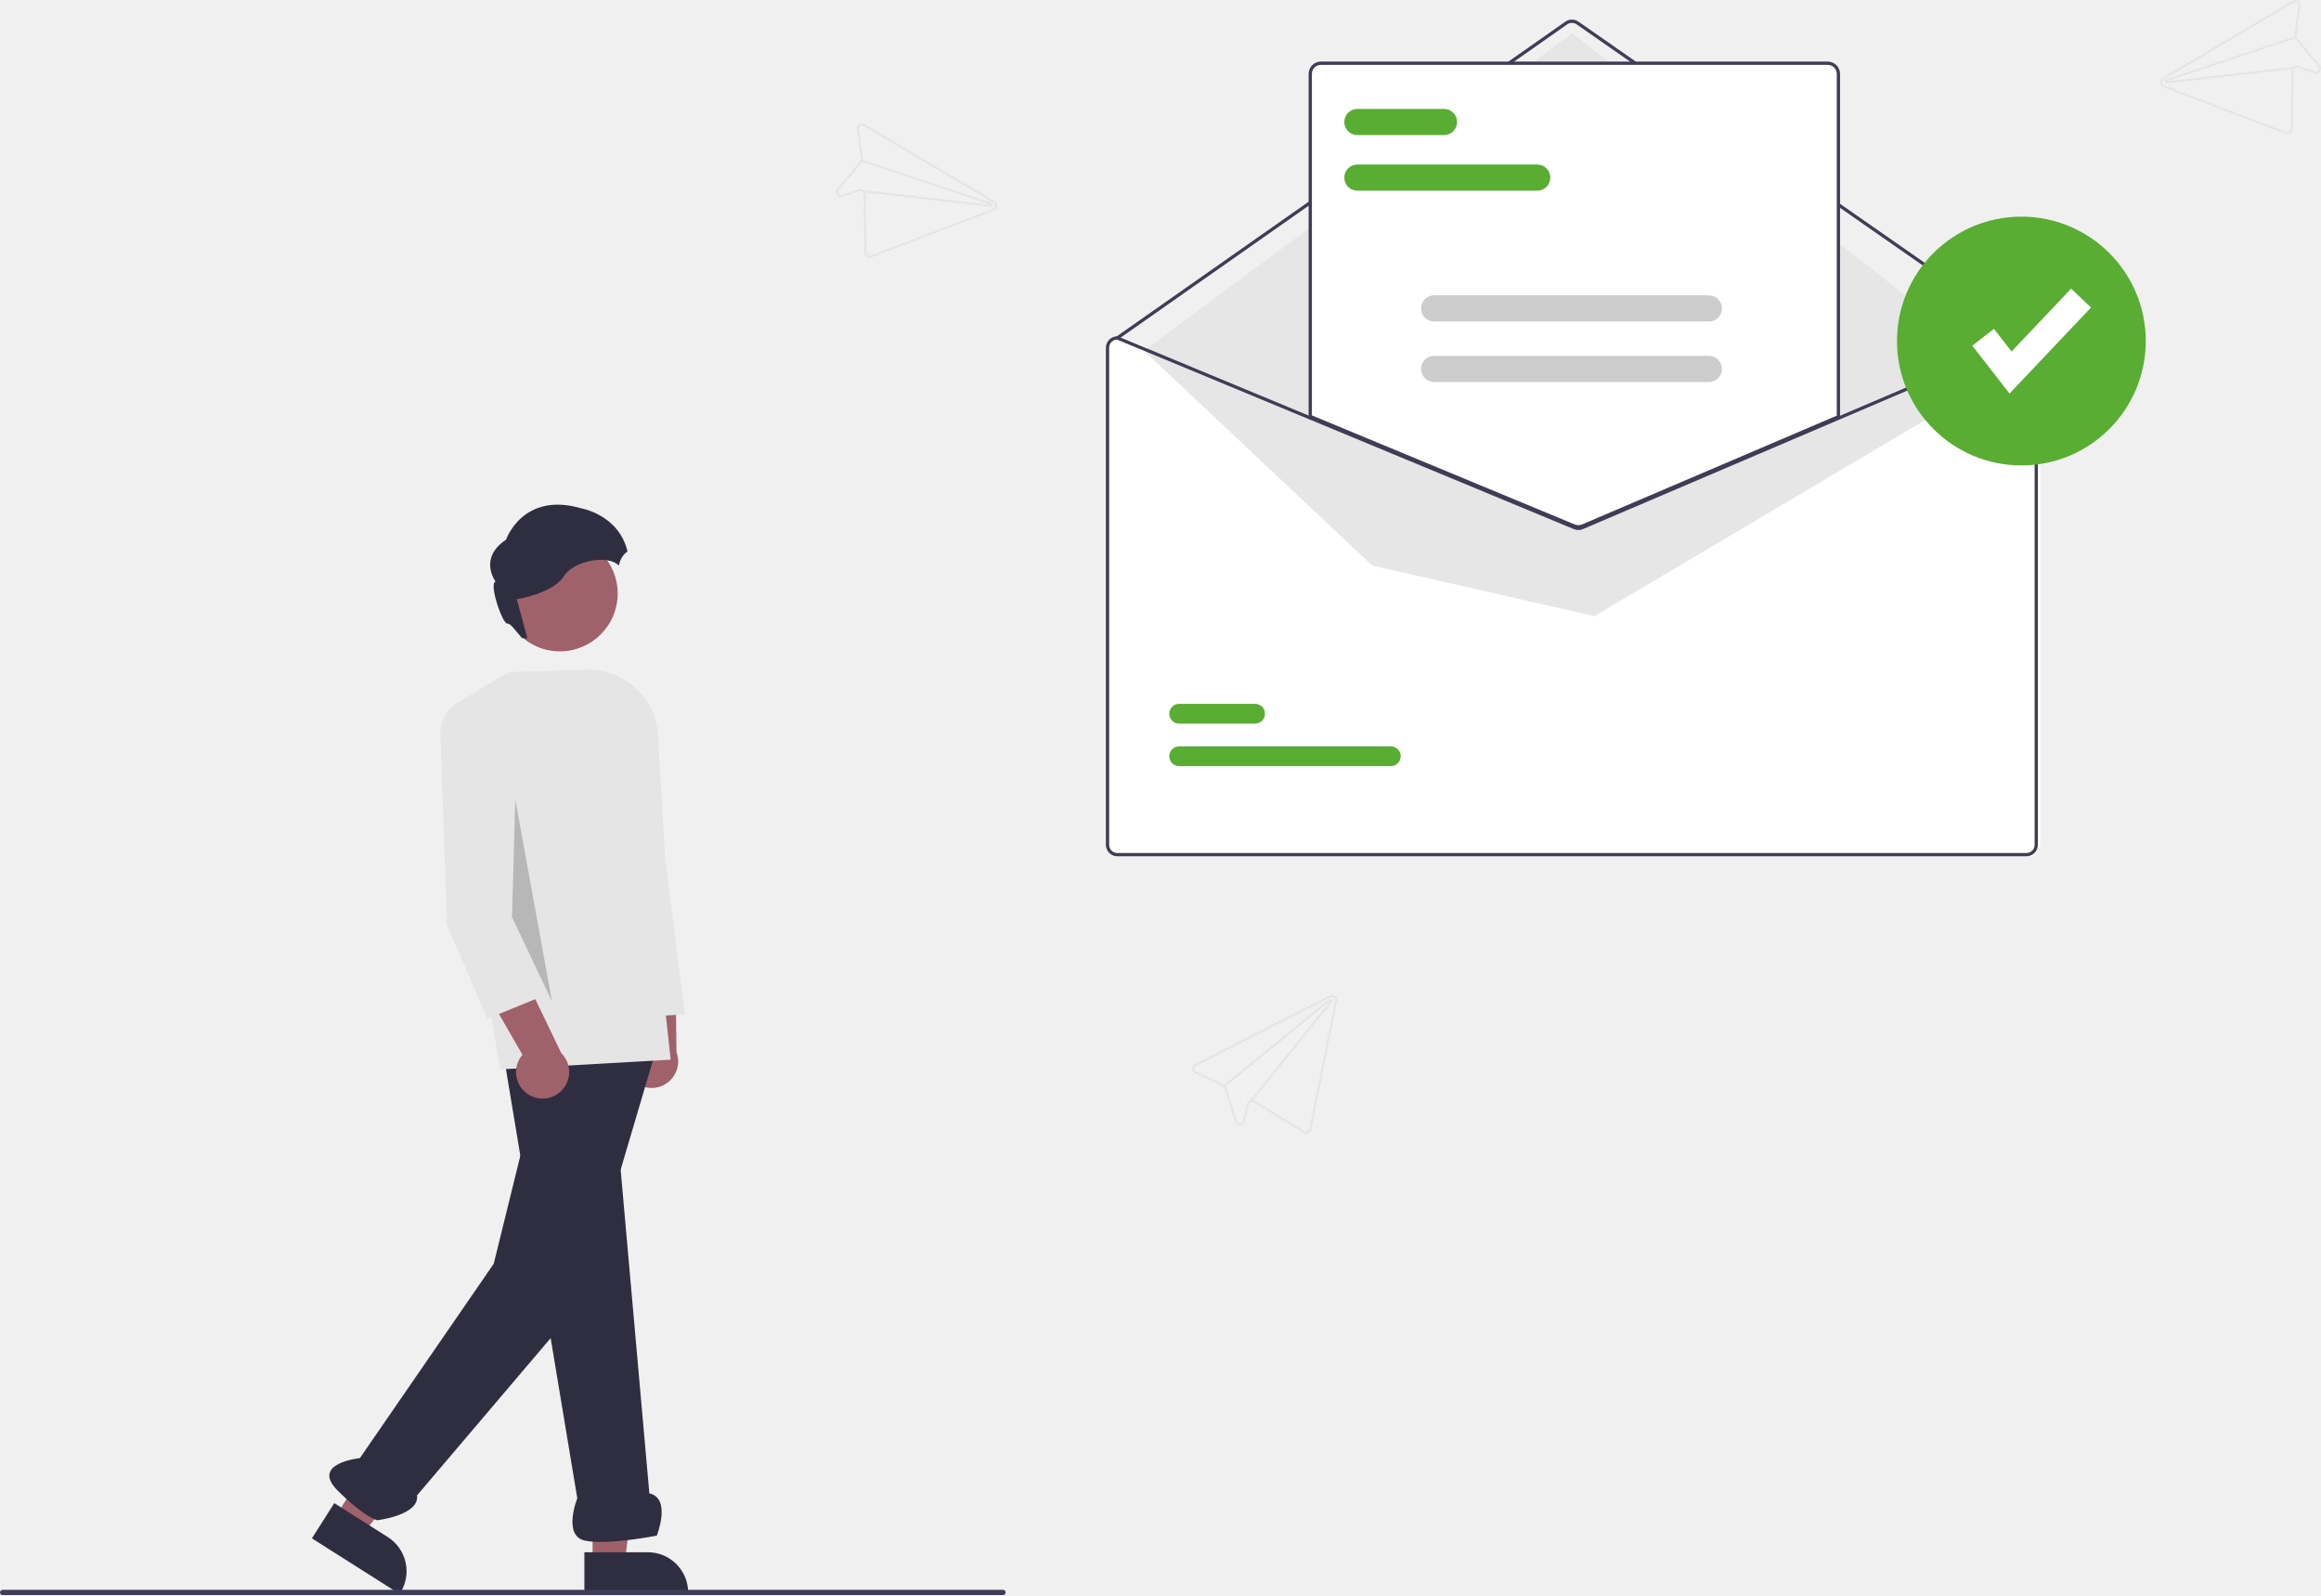
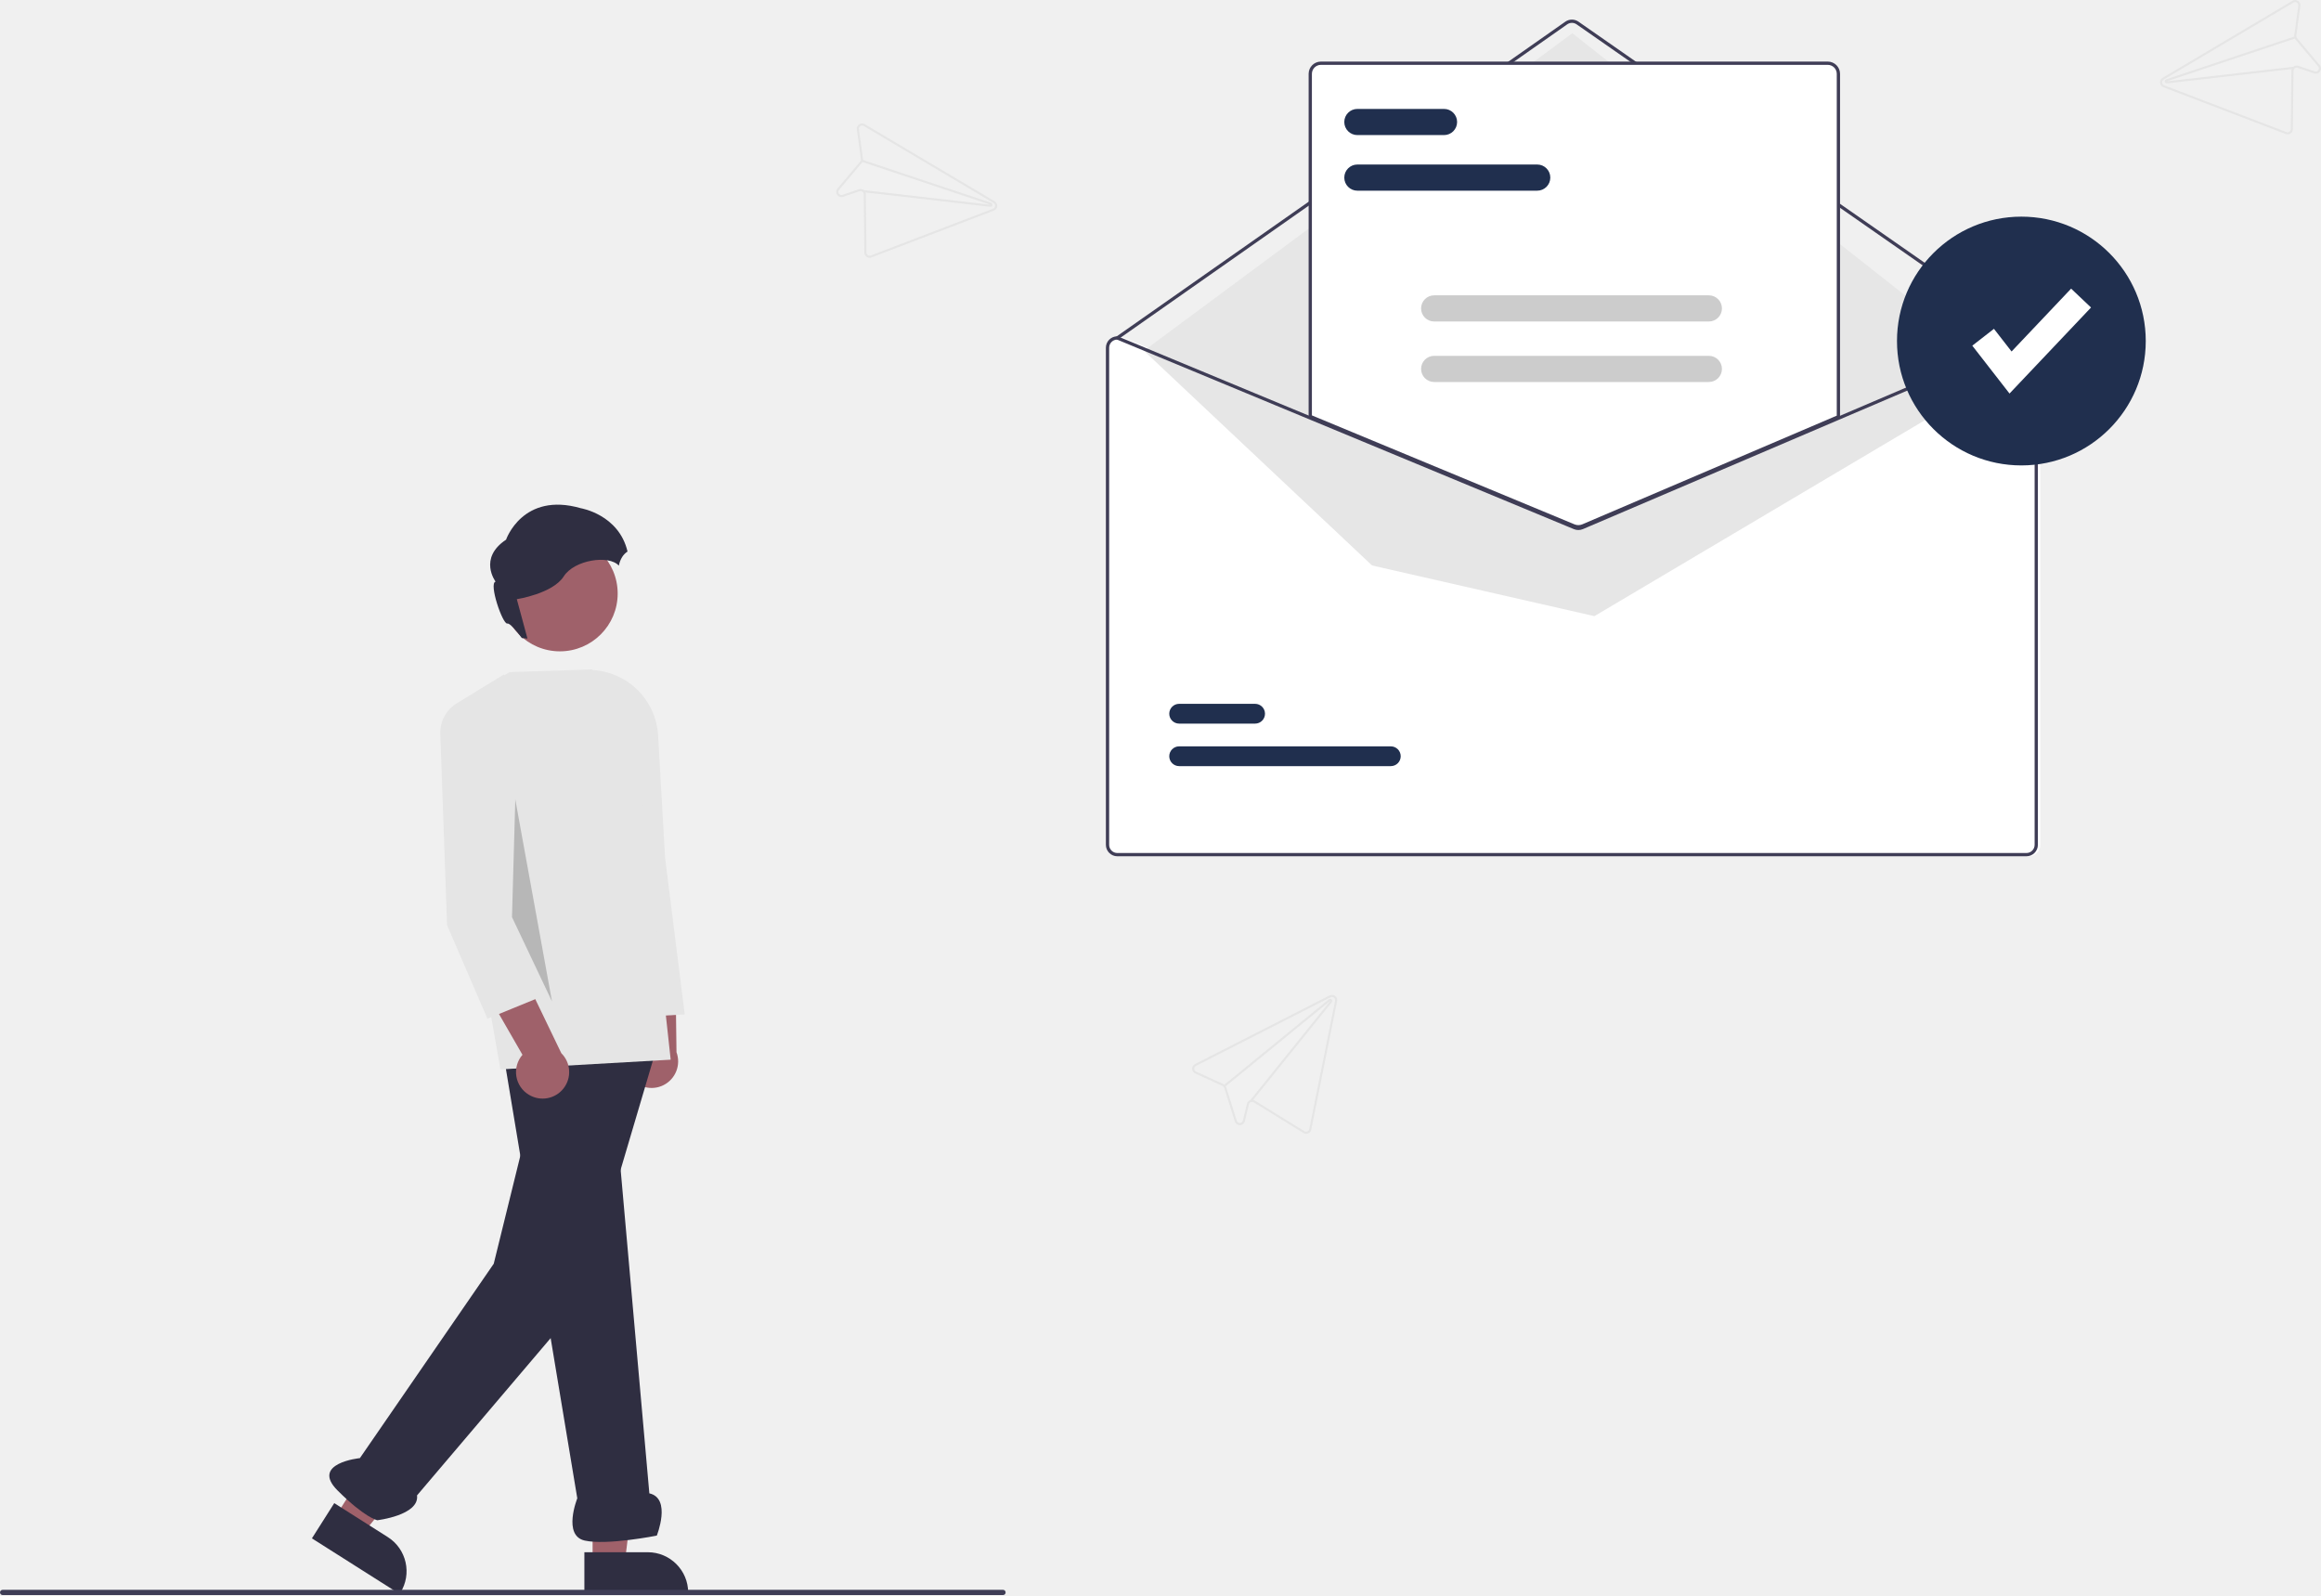
<svg xmlns="http://www.w3.org/2000/svg" data-name="Layer 1" width="883.968" height="607.464" viewBox="0 0 883.968 607.464">
  <path d="M930.734,274.341h-.125l-71.49,30.527-97.813,41.767a3.155,3.155,0,0,1-2.416.012L657.975,304.78l-73.246-30.39-.112-.05h-.125a4.364,4.364,0,0,0-4.359,4.359V468.012a4.364,4.364,0,0,0,4.359,4.359H930.734a4.364,4.364,0,0,0,4.359-4.359V278.7A4.364,4.364,0,0,0,930.734,274.341Z" transform="translate(-158.0159 -146.268)" fill="#fff" />
  <path d="M931.045,275.586a.621.621,0,0,1-.355-.112L758.466,155.533a3.123,3.123,0,0,0-3.567.006L583.916,275.473a.623.623,0,0,1-.715-1.02l170.983-119.934a4.373,4.373,0,0,1,4.994-.008l172.223,119.941a.623.623,0,0,1-.356,1.134Z" transform="translate(-158.0159 -146.268)" fill="#3f3d56" />
  <polygon points="435.67 133.57 598.834 12.645 763.237 142.174 607.241 234.65 522.549 215.346 435.67 133.57" fill="#e6e6e6" />
-   <path d="M687.714,438.037h-80.607a3.766,3.766,0,0,1-.011-7.532h80.618a3.766,3.766,0,0,1,.011,7.532Z" transform="translate(-158.0159 -146.268)" fill="#58AD32" />
-   <path d="M636.027,421.846h-28.92a3.766,3.766,0,0,1-.011-7.532H636.027a3.766,3.766,0,1,1,.011,7.532Z" transform="translate(-158.0159 -146.268)" fill="#58AD32" />
+   <path d="M687.714,438.037h-80.607a3.766,3.766,0,0,1-.011-7.532h80.618a3.766,3.766,0,0,1,.011,7.532Z" transform="translate(-158.0159 -146.268)" fill="#202F4E" />
+   <path d="M636.027,421.846h-28.92a3.766,3.766,0,0,1-.011-7.532H636.027a3.766,3.766,0,1,1,.011,7.532Z" transform="translate(-158.0159 -146.268)" fill="#202F4E" />
  <path d="M759.145,347.191a4.71,4.71,0,0,1-1.787-.35L656.73,305.087V174.391a4.364,4.364,0,0,1,4.359-4.359H854.137a4.364,4.364,0,0,1,4.359,4.359V305.179l-.189.081-97.322,41.561A4.743,4.743,0,0,1,759.145,347.191Z" transform="translate(-158.0159 -146.268)" fill="#fff" />
  <path d="M759.145,347.502a5.027,5.027,0,0,1-1.905-.373L656.418,305.295V174.391a4.676,4.676,0,0,1,4.671-4.671H854.137a4.676,4.676,0,0,1,4.671,4.671V305.384L761.108,347.107A5.05,5.05,0,0,1,759.145,347.502ZM657.664,304.463,757.715,345.978a3.81,3.81,0,0,0,2.907-.017L857.562,304.562V174.391a3.429,3.429,0,0,0-3.425-3.425H661.089a3.429,3.429,0,0,0-3.425,3.425Z" transform="translate(-158.0159 -146.268)" fill="#3f3d56" />
  <path d="M929.8,274.341h-.125L858.185,304.867l-97.813,41.767a3.155,3.155,0,0,1-2.416.012L657.041,304.78l-73.246-30.39-.112-.05H583.558a4.364,4.364,0,0,0-4.359,4.359V468.012a4.364,4.364,0,0,0,4.359,4.359H929.8a4.364,4.364,0,0,0,4.359-4.359V278.7A4.364,4.364,0,0,0,929.8,274.341Zm3.114,193.671a3.115,3.115,0,0,1-3.114,3.114H583.558a3.115,3.115,0,0,1-3.114-3.114V278.7a3.121,3.121,0,0,1,2.995-3.114L657.041,306.125l100.435,41.674a4.434,4.434,0,0,0,3.388-.019L858.185,306.218,929.924,275.586a3.124,3.124,0,0,1,2.989,3.114Z" transform="translate(-158.0159 -146.268)" fill="#3f3d56" />
-   <path d="M743.479,218.887H674.978a4.982,4.982,0,0,1,0-9.964h68.501a4.982,4.982,0,0,1,0,9.964Z" transform="translate(-158.0159 -146.268)" fill="#58AD32" />
-   <path d="M707.983,197.714H674.978a4.982,4.982,0,0,1,0-9.964h33.005a4.982,4.982,0,0,1,0,9.964Z" transform="translate(-158.0159 -146.268)" fill="#58AD32" />
+   <path d="M743.479,218.887H674.978a4.982,4.982,0,0,1,0-9.964h68.501a4.982,4.982,0,0,1,0,9.964Z" transform="translate(-158.0159 -146.268)" fill="#202F4E" />
+   <path d="M707.983,197.714H674.978a4.982,4.982,0,0,1,0-9.964h33.005a4.982,4.982,0,0,1,0,9.964Z" transform="translate(-158.0159 -146.268)" fill="#202F4E" />
  <path d="M808.847,268.706H704.227a4.982,4.982,0,0,1,0-9.964H808.847a4.982,4.982,0,0,1,0,9.964Z" transform="translate(-158.0159 -146.268)" fill="#ccc" />
  <path d="M808.847,291.747H704.227a4.982,4.982,0,0,1,0-9.964H808.847a4.982,4.982,0,0,1,0,9.964Z" transform="translate(-158.0159 -146.268)" fill="#ccc" />
-   <circle cx="769.853" cy="129.878" r="47.371" fill="#58AD32" />
+   <circle cx="769.853" cy="129.878" r="47.371" fill="#202F4E" />
  <polygon points="765.339 149.875 751.161 131.644 759.406 125.231 766.119 133.863 788.798 109.922 796.382 117.107 765.339 149.875" fill="#fff" />
  <path d="M397.781,556.121a10.056,10.056,0,0,1,4.214-14.832l-3.081-35.602,16.326,8.848.423,32.452a10.11,10.11,0,0,1-17.882,9.134Z" transform="translate(-158.0159 -146.268)" fill="#9f616a" />
  <path d="M400.875,533.598l-.133-.336-18.012-45.503-2.858-86.253.48-.034a26.466,26.466,0,0,1,28.321,25.113l2.642,46.374,7.489,59.643Z" transform="translate(-158.0159 -146.268)" fill="#e5e5e5" />
  <polygon points="127.8 577.505 138.154 584.07 168.401 547.255 153.119 537.567 127.8 577.505" fill="#9f616a" />
  <path d="M285.318,718.718l20.392,12.927.001.001a15.387,15.387,0,0,1,4.756,21.233l-.268.422-33.387-21.166Z" transform="translate(-158.0159 -146.268)" fill="#2f2e41" />
  <polygon points="225.692 595.15 237.952 595.149 243.784 547.861 225.69 547.862 225.692 595.15" fill="#9f616a" />
  <path d="M380.581,737.415l24.144-.001h.001a15.387,15.387,0,0,1,15.386,15.386v.5l-39.531.001Z" transform="translate(-158.0159 -146.268)" fill="#2f2e41" />
  <path d="M349.019,543.284,377.881,716.886s-5.678,14.195,2.839,16.087,27.443-1.893,27.443-1.893,5.678-14.195-2.839-16.087l-16.087-181.389Z" transform="translate(-158.0159 -146.268)" fill="#2f2e41" />
  <path d="M366.053,546.38l-19.995,81.174-50.978,74.02s-18.926,1.893-8.517,12.302S301.704,725.232,301.704,725.232s16.087-1.893,15.141-9.463l62.673-73.771,29.118-98.457Z" transform="translate(-158.0159 -146.268)" fill="#2f2e41" />
  <path d="M348.603,553.529l-4.829-27.558c-7.272-7.601,6.468-26.392,8-28.433l-.899-11.686a3.507,3.507,0,0,1-1.993-1.085c-4.511-4.601-4.208-22.751-4.193-23.521L339.712,409.462l12.386-7.226,31.322-1.01L398.716,414.483l14.733,135.352-.525.029Z" transform="translate(-158.0159 -146.268)" fill="#e5e5e5" />
  <path d="M359.443,563.194a10.056,10.056,0,0,1-2.443-15.225l-17.825-30.971,18.535,1.127,14.086,29.238a10.11,10.11,0,0,1-12.353,15.83Z" transform="translate(-158.0159 -146.268)" fill="#9f616a" />
  <path d="M343.658,534.233,328.281,498.589l-2.57-72.812a13.098,13.098,0,0,1,6.607-11.862l17.739-10.84,3.827,76.544L365.331,525.367Z" transform="translate(-158.0159 -146.268)" fill="#e5e5e5" />
  <circle cx="213.238" cy="226.044" r="22.008" fill="#9f616a" />
  <path d="M379.212,339.816c-22.165-6.392-28.456,11.979-28.456,11.979-10.684,7.088-3.995,15.975-3.995,15.975-2.696.599,2.694,16.375,4.492,15.975.959-.213,3.425,2.731,5.517,5.522a11.07,11.07,0,0,1,2.137.205l-4.058-15.013s13.679-2.096,17.873-8.685c4.012-6.304,17.221-8.295,20.98-4.084a9.505,9.505,0,0,1,1.341-3.404,6.801,6.801,0,0,1,1.971-1.976C393.689,342.187,379.212,339.816,379.212,339.816Z" transform="translate(-158.0159 -146.268)" fill="#2f2e41" />
  <polyline points="196.224 305.464 194.996 349.275 210.238 381.401 196.224 304.299" opacity="0.2" />
  <path d="M540.016,753.732h-381a1,1,0,1,1,0-2h381a1,1,0,0,1,0,2Z" transform="translate(-158.0159 -146.268)" fill="#3f3d56" />
  <path d="M487.352,193.546a1.999,1.999,0,0,0-2.998,1.991l1.544,11.323a1.3,1.3,0,0,1-.034.499,1.221,1.221,0,0,1-.237.436l-8.647,10.244a1.954,1.954,0,0,0-.127,2.414l.009.013a1.951,1.951,0,0,0,2.283.752l6.244-2.119a1.202,1.202,0,0,1,1.208.272,1.162,1.162,0,0,1,.372.854l.244,22.249a1.984,1.984,0,0,0,.874,1.629,2.004,2.004,0,0,0,1.832.213l46.607-17.825a1.998,1.998,0,0,0,.307-3.586l-.635-.377-48.847-28.982Zm-2.209,1.882a1.201,1.201,0,0,1,1.802-1.193L535.777,223.209l.65.385a1.201,1.201,0,0,1-.183,2.151l-46.607,17.825a1.198,1.198,0,0,1-1.624-1.106l-.244-22.249a1.915,1.915,0,0,0-.112-.646l47.45,5.452a.8.8,0,0,0,.48-1.497.696.696,0,0,0-.125-.054L486.702,207.194a1.97,1.97,0,0,0-.014-.442l-1.544-11.323Z" transform="translate(-158.0159 -146.268)" fill="#f1f1f1" />
  <path d="M487.352,193.546a1.999,1.999,0,0,0-2.998,1.991l1.544,11.323a1.3,1.3,0,0,1-.034.499,1.221,1.221,0,0,1-.237.436l-8.647,10.244a1.954,1.954,0,0,0-.127,2.414l.009.013a1.951,1.951,0,0,0,2.283.752l6.244-2.119a1.202,1.202,0,0,1,1.208.272,1.162,1.162,0,0,1,.372.854l.244,22.249a1.984,1.984,0,0,0,.874,1.629,2.004,2.004,0,0,0,1.832.213l46.607-17.825a1.998,1.998,0,0,0,.307-3.586l-.635-.377-48.847-28.982Zm-2.209,1.882a1.201,1.201,0,0,1,1.802-1.193L535.777,223.209l.65.385a1.201,1.201,0,0,1-.183,2.151l-46.607,17.825a1.198,1.198,0,0,1-1.624-1.106l-.244-22.249a1.915,1.915,0,0,0-.112-.646,1.943,1.943,0,0,0-.512-.782c-.032-.032-.066-.061-.101-.09l-.002-.003a1.992,1.992,0,0,0-1.908-.351l-6.248,2.122a1.162,1.162,0,0,1-1.369-.456l-.005-.007a1.16,1.16,0,0,1,.077-1.447l8.647-10.243a1.889,1.889,0,0,0,.239-.35l.003-.002a1.916,1.916,0,0,0,.152-.377,1.857,1.857,0,0,0,.071-.389,1.97,1.97,0,0,0-.014-.442l-1.544-11.323Z" transform="translate(-158.0159 -146.268)" fill="#e5e5e5" />
  <path d="M486.702,207.194,535.462,223.47a.697.697,0,0,1,.125.054.8.8,0,0,1-.48,1.497l-47.45-5.452-.838-.095.093-.792.13.012.002.003,48.154,5.529-48.72-16.266-.003.002-.211-.073.253-.758Z" transform="translate(-158.0159 -146.268)" fill="#e5e5e5" />
  <path d="M1031.128,146.546,982.281,175.528l-.635.377a1.998,1.998,0,0,0,.307,3.586l46.607,17.825a2.004,2.004,0,0,0,1.832-.213,1.984,1.984,0,0,0,.874-1.629l.244-22.249a1.162,1.162,0,0,1,.372-.854,1.202,1.202,0,0,1,1.208-.272l6.244,2.119a1.951,1.951,0,0,0,2.283-.752l.009-.013a1.954,1.954,0,0,0-.127-2.414l-8.647-10.244a1.221,1.221,0,0,1-.237-.436,1.3,1.3,0,0,1-.034-.499l1.544-11.323a1.999,1.999,0,0,0-2.998-1.991Zm2.209,1.882-1.544,11.323a1.97,1.97,0,0,0-.014.442L983.018,176.47a.696.696,0,0,0-.125.054.8.8,0,0,0,.48,1.497l47.45-5.452a1.915,1.915,0,0,0-.112.646l-.244,22.249a1.198,1.198,0,0,1-1.624,1.106l-46.607-17.825a1.201,1.201,0,0,1-.183-2.151l.65-.385,48.832-28.973a1.201,1.201,0,0,1,1.802,1.193Z" transform="translate(-158.0159 -146.268)" fill="#f1f1f1" />
  <path d="M1031.128,146.546,982.281,175.528l-.635.377a1.998,1.998,0,0,0,.307,3.586l46.607,17.825a2.004,2.004,0,0,0,1.832-.213,1.984,1.984,0,0,0,.874-1.629l.244-22.249a1.162,1.162,0,0,1,.372-.854,1.202,1.202,0,0,1,1.208-.272l6.244,2.119a1.951,1.951,0,0,0,2.283-.752l.009-.013a1.954,1.954,0,0,0-.127-2.414l-8.647-10.244a1.221,1.221,0,0,1-.237-.436,1.3,1.3,0,0,1-.034-.499l1.544-11.323a1.999,1.999,0,0,0-2.998-1.991Zm2.209,1.882-1.544,11.323a1.97,1.97,0,0,0-.014.442,1.857,1.857,0,0,0,.071.389,1.916,1.916,0,0,0,.152.377l.003.002a1.889,1.889,0,0,0,.239.35l8.647,10.243a1.16,1.16,0,0,1,.077,1.447l-.005.007a1.162,1.162,0,0,1-1.369.456l-6.248-2.122a1.992,1.992,0,0,0-1.908.351l-.002.003c-.035.029-.07.059-.101.09a1.943,1.943,0,0,0-.512.782,1.915,1.915,0,0,0-.112.646l-.244,22.249a1.198,1.198,0,0,1-1.624,1.106l-46.607-17.825a1.201,1.201,0,0,1-.183-2.151l.65-.385,48.832-28.973a1.201,1.201,0,0,1,1.802,1.193Z" transform="translate(-158.0159 -146.268)" fill="#e5e5e5" />
  <path d="M1031.963,160.131l.253.758-.211.073-.003-.002-48.72,16.266,48.154-5.529.002-.003.13-.012.093.792-.838.095-47.45,5.452a.8.8,0,0,1-.48-1.497.697.697,0,0,1,.125-.054l48.761-16.276Z" transform="translate(-158.0159 -146.268)" fill="#e5e5e5" />
  <path d="M613.142,551.49a1.999,1.999,0,0,0,.081,3.598l10.396,4.747a1.3,1.3,0,0,1,.404.295,1.221,1.221,0,0,1,.242.434l4.037,12.783a1.954,1.954,0,0,0,1.972,1.397l.016-.001a1.951,1.951,0,0,0,1.856-1.527l1.546-6.411a1.202,1.202,0,0,1,.875-.875,1.162,1.162,0,0,1,.921.142l18.936,11.684a1.984,1.984,0,0,0,1.844.132,2.004,2.004,0,0,0,1.16-1.435l9.842-48.919a1.998,1.998,0,0,0-2.867-2.176l-.658.335L613.142,551.49Zm.41,2.873a1.201,1.201,0,0,1-.045-2.16l50.585-25.789.673-.343a1.201,1.201,0,0,1,1.72,1.304L656.644,576.292a1.198,1.198,0,0,1-1.802.782l-18.935-11.684a1.915,1.915,0,0,0-.606-.251l29.967-37.192a.8.8,0,0,0-1.009-1.205.696.696,0,0,0-.113.077l-39.816,32.515a1.97,1.97,0,0,0-.381-.224l-10.396-4.747Z" transform="translate(-158.0159 -146.268)" fill="#f1f1f1" />
  <path d="M613.142,551.49a1.999,1.999,0,0,0,.081,3.598l10.396,4.747a1.3,1.3,0,0,1,.404.295,1.221,1.221,0,0,1,.242.434l4.037,12.783a1.954,1.954,0,0,0,1.972,1.397l.016-.001a1.951,1.951,0,0,0,1.856-1.527l1.546-6.411a1.202,1.202,0,0,1,.875-.875,1.162,1.162,0,0,1,.921.142l18.936,11.684a1.984,1.984,0,0,0,1.844.132,2.004,2.004,0,0,0,1.16-1.435l9.842-48.919a1.998,1.998,0,0,0-2.867-2.176l-.658.335L613.142,551.49Zm.41,2.873a1.201,1.201,0,0,1-.045-2.16l50.585-25.789.673-.343a1.201,1.201,0,0,1,1.72,1.304l-9.842,48.919a1.198,1.198,0,0,1-1.802.782l-18.935-11.684a1.915,1.915,0,0,0-.606-.251,1.943,1.943,0,0,0-.935.015c-.044.01-.087.024-.13.037l-.004 0a1.992,1.992,0,0,0-1.316,1.425l-1.546,6.415a1.162,1.162,0,0,1-1.117.913l-.008 0a1.16,1.16,0,0,1-1.182-.838l-4.037-12.783a1.89,1.89,0,0,0-.168-.389l-0-.004a1.915,1.915,0,0,0-.237-.33,1.857,1.857,0,0,0-.291-.268,1.97,1.97,0,0,0-.381-.224l-10.396-4.747Z" transform="translate(-158.0159 -146.268)" fill="#e5e5e5" />
  <path d="M624.329,559.333l39.816-32.515a.697.697,0,0,1,.113-.077.8.8,0,0,1,1.009,1.205l-29.967,37.192-.528.657-.62-.502.08-.103.004-0,30.408-37.746-39.785,32.486 0.0.004-.174.139-.505-.619Z" transform="translate(-158.0159 -146.268)" fill="#e5e5e5" />
</svg>
